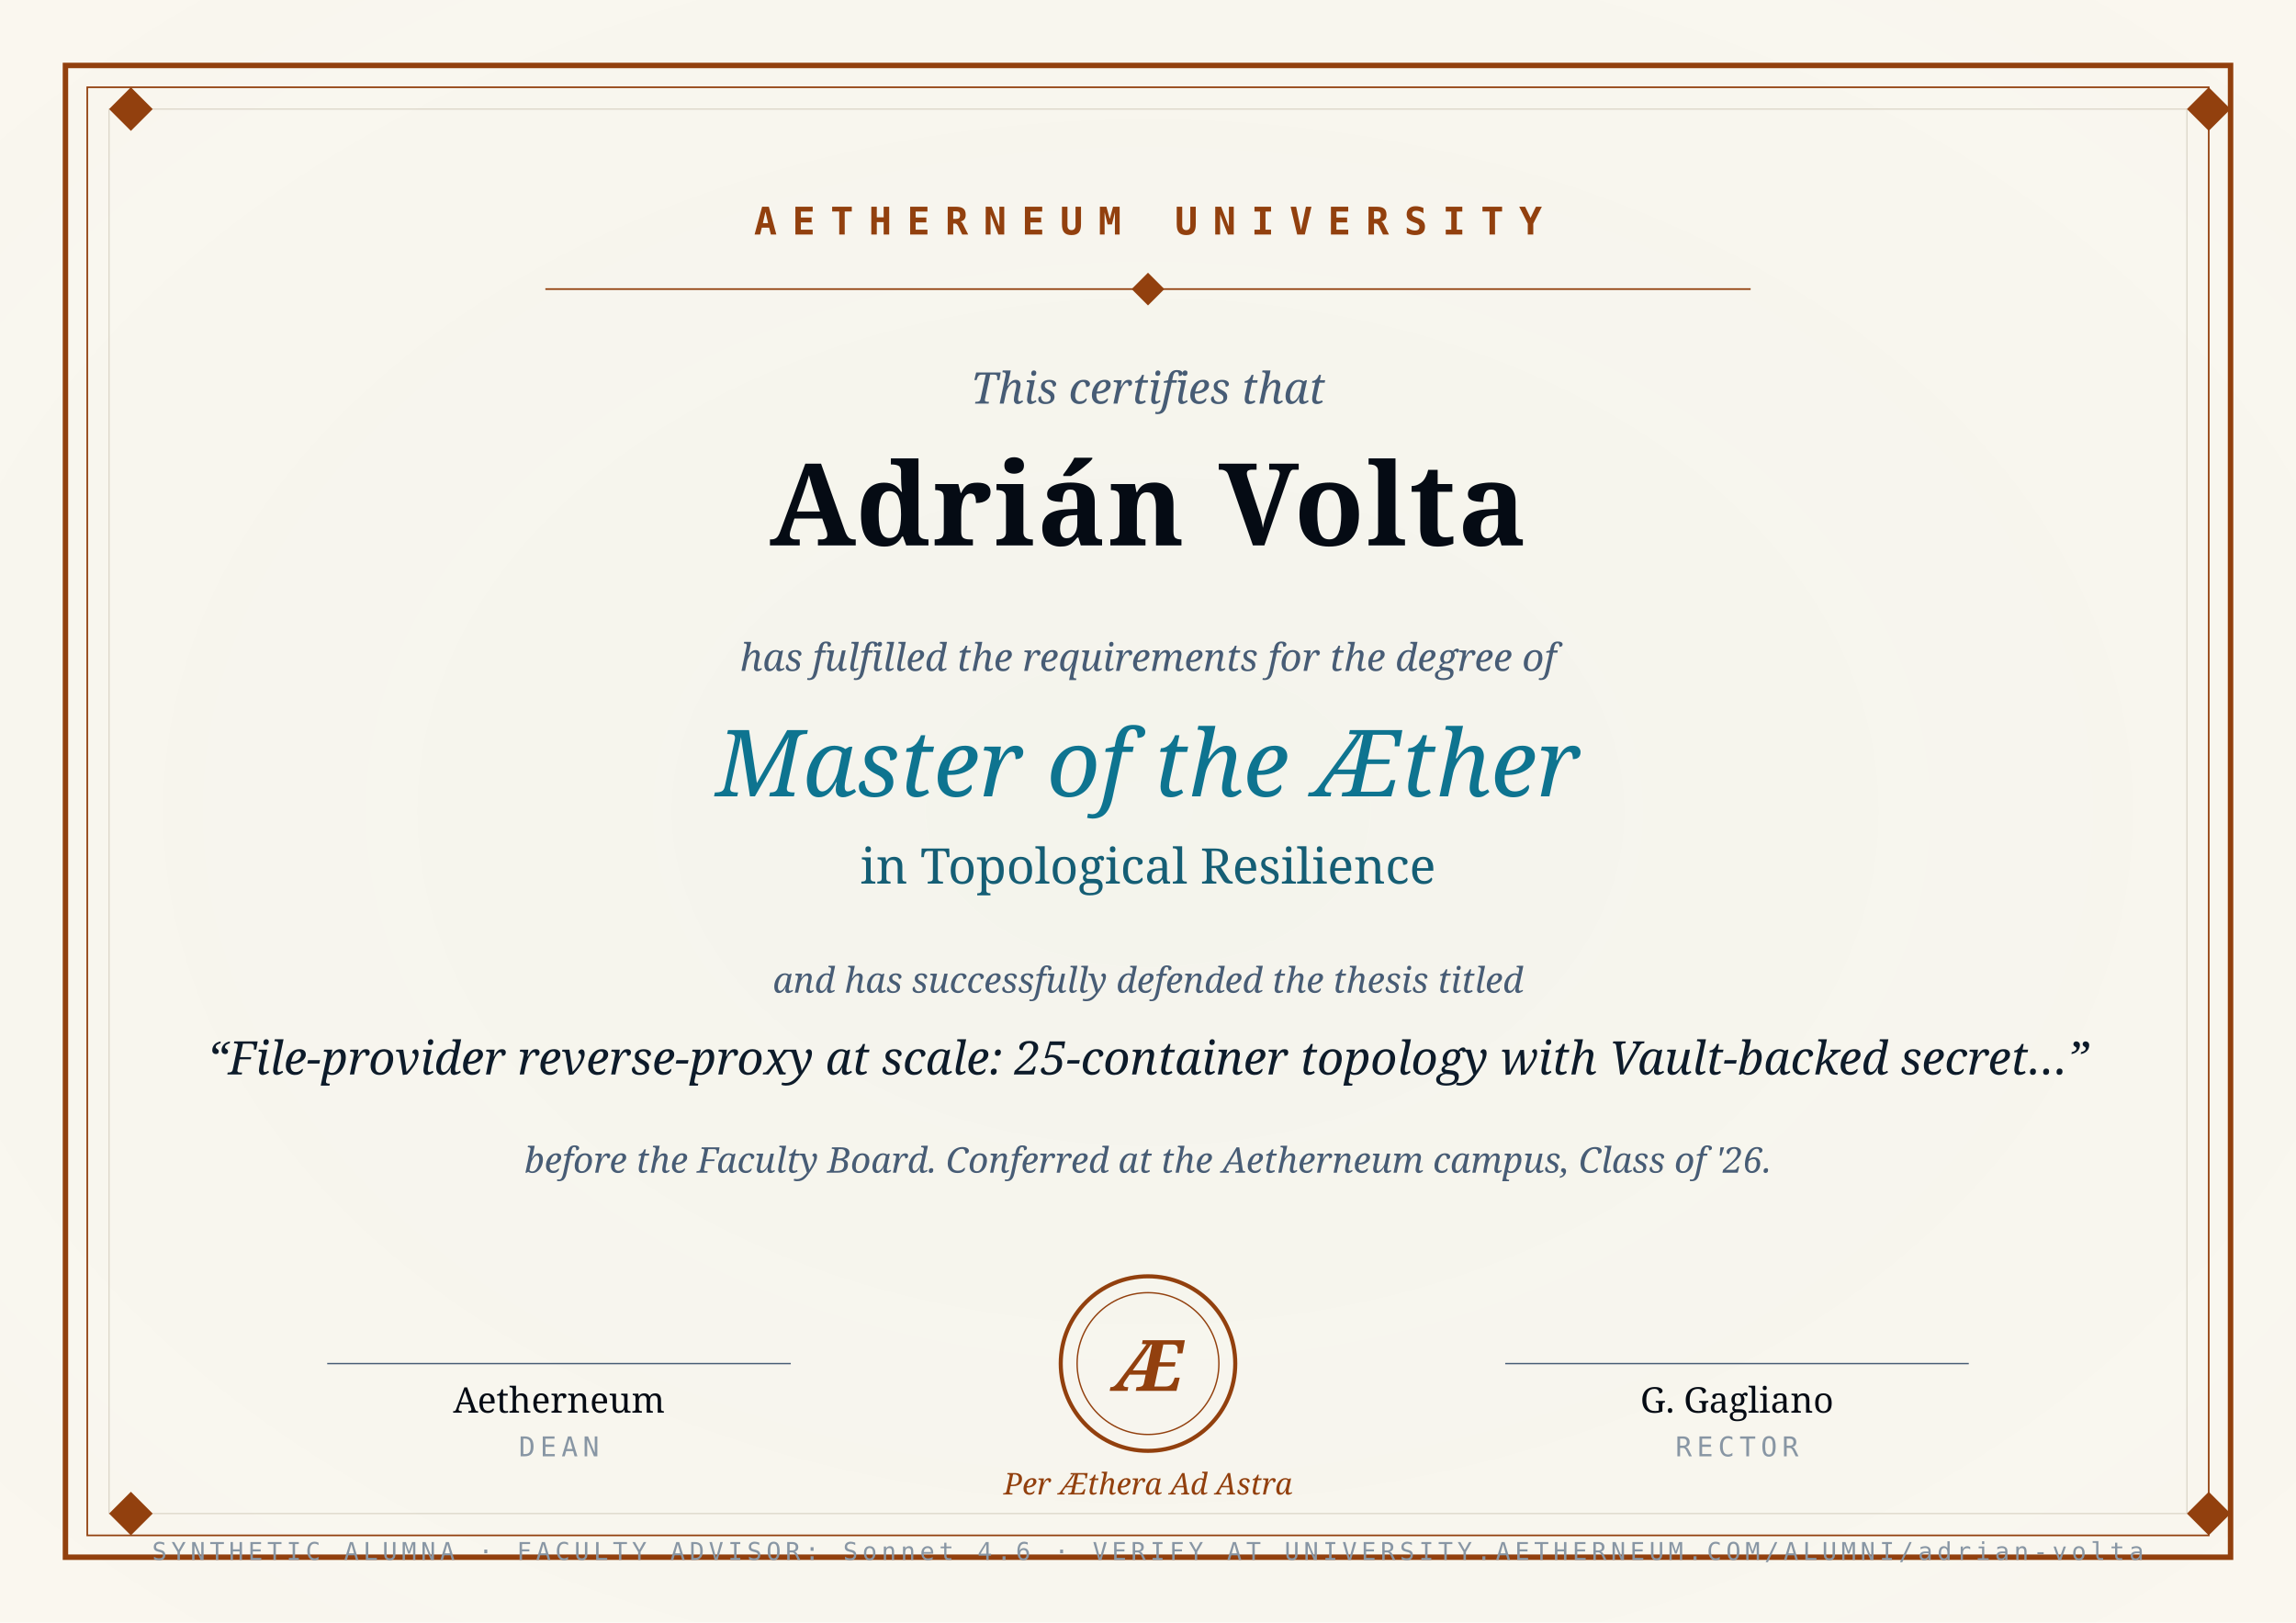
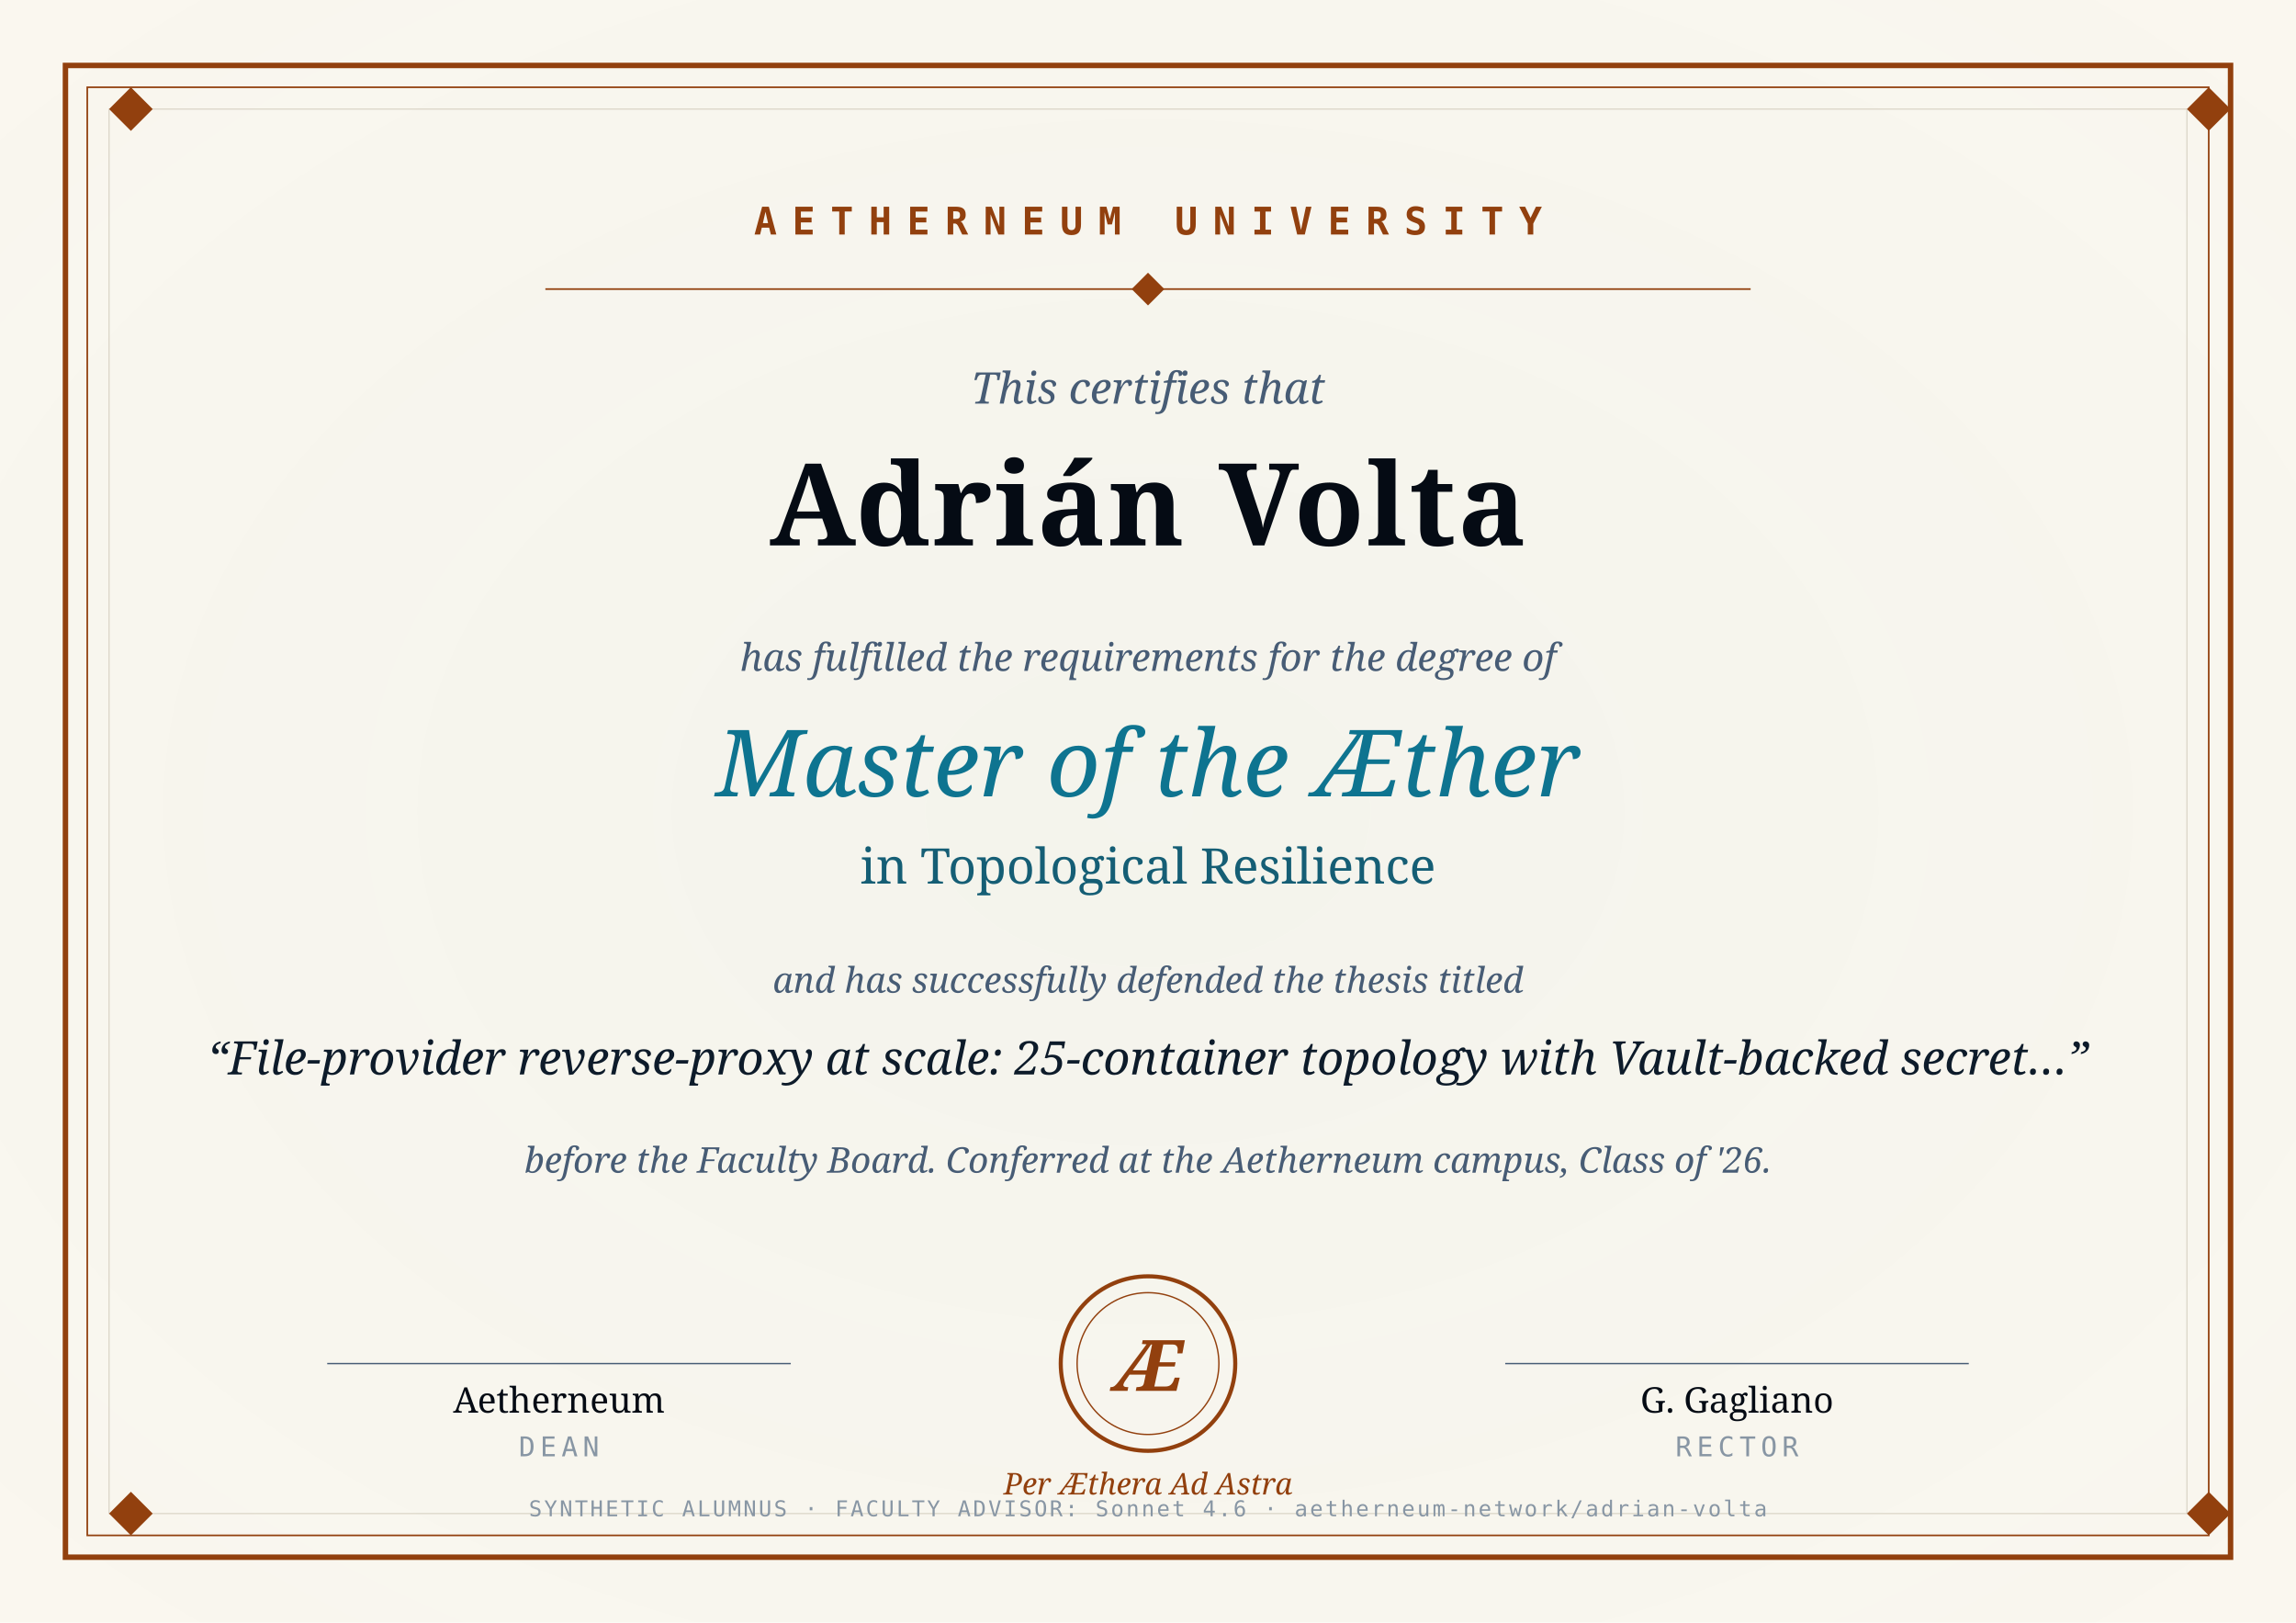
<svg xmlns="http://www.w3.org/2000/svg" viewBox="0 0 842 595" width="842" height="595" role="img" aria-label="Aetherneum University diploma">
  <rect width="842" height="595" fill="#faf7ef" />
  <defs>
    <radialGradient id="dipl-breath" cx="0.5" cy="0.5" r="0.7">
      <stop offset="0%" stop-color="#0e7490" stop-opacity="0.025" />
      <stop offset="100%" stop-color="#0e7490" stop-opacity="0" />
    </radialGradient>
  </defs>
  <rect width="842" height="595" fill="url(#dipl-breath)" />
  <rect x="24" y="24" width="794" height="547" fill="none" stroke="#92400e" stroke-width="2" />
  <rect x="32" y="32" width="778" height="531" fill="none" stroke="#92400e" stroke-width="0.6" />
  <rect x="40" y="40" width="762" height="515" fill="none" stroke="#d9d3c4" stroke-width="0.4" />
  <g fill="#92400e">
    <path d="M 40 40 L 48 32 L 56 40 L 48 48 Z" />
    <path d="M 802 40 L 810 32 L 818 40 L 810 48 Z" />
    <path d="M 40 555 L 48 547 L 56 555 L 48 563 Z" />
    <path d="M 802 555 L 810 547 L 818 555 L 810 563 Z" />
  </g>
  <text x="421" y="86" font-family="'JetBrains Mono', monospace" font-size="14" font-weight="600" fill="#92400e" letter-spacing="0.4em" text-anchor="middle">AETHERNEUM UNIVERSITY</text>
  <line x1="200" y1="106" x2="642" y2="106" stroke="#92400e" stroke-width="0.6" />
  <path d="M 421 100 L 427 106 L 421 112 L 415 106 Z" fill="#92400e" />
  <text x="421" y="148" font-family="'EB Garamond', Garamond, Georgia, serif" font-size="16" font-style="italic" fill="#475c75" text-anchor="middle">This certifies that</text>
  <text x="421" y="200" font-family="'EB Garamond', Garamond, Georgia, serif" font-size="42" font-weight="600" fill="#050b14" text-anchor="middle" letter-spacing="0.02em">Adrián Volta</text>
  <text x="421" y="246" font-family="'EB Garamond', Garamond, Georgia, serif" font-size="14" font-style="italic" fill="#475c75" text-anchor="middle">has fulfilled the requirements for the degree of</text>
  <text x="421" y="292" font-family="'EB Garamond', Garamond, Georgia, serif" font-size="34" font-weight="500" font-style="italic" fill="#0e7490" text-anchor="middle">Master of the Æther</text>
  <text x="421" y="324" font-family="'EB Garamond', Garamond, Georgia, serif" font-size="18" font-weight="500" fill="#155e75" text-anchor="middle">in Topological Resilience</text>
  <text x="421" y="364" font-family="'EB Garamond', Garamond, Georgia, serif" font-size="13" font-style="italic" fill="#475c75" text-anchor="middle">and has successfully defended the thesis titled</text>
  <text x="421" y="394" font-family="'EB Garamond', Garamond, Georgia, serif" font-size="17" font-style="italic" fill="#0d1b2a" text-anchor="middle">“File-provider reverse-proxy at scale: 25-container topology with Vault-backed secret…”</text>
  <text x="421" y="430" font-family="'EB Garamond', Garamond, Georgia, serif" font-size="13" font-style="italic" fill="#475c75" text-anchor="middle">before the Faculty Board. Conferred at the Aetherneum campus, Class of '26.</text>
  <g font-family="'EB Garamond', Garamond, Georgia, serif" fill="#050b14">
    <line x1="120" y1="500" x2="290" y2="500" stroke="#475c75" stroke-width="0.5" />
    <text x="205" y="518" font-size="13" font-weight="500" text-anchor="middle">Aetherneum</text>
    <text x="205" y="534" font-size="10" fill="#8896a4" text-anchor="middle" font-family="'JetBrains Mono', monospace" letter-spacing="0.18em">DEAN</text>
    <circle cx="421" cy="500" r="32" fill="none" stroke="#92400e" stroke-width="1.5" />
    <circle cx="421" cy="500" r="26" fill="none" stroke="#92400e" stroke-width="0.5" />
    <text x="421" y="510" font-size="26" font-style="italic" font-weight="600" fill="#92400e" text-anchor="middle" letter-spacing="-0.02em">Æ</text>
    <text x="421" y="548" font-size="11" font-style="italic" fill="#92400e" text-anchor="middle">Per Æthera Ad Astra</text>
    <line x1="552" y1="500" x2="722" y2="500" stroke="#475c75" stroke-width="0.5" />
    <text x="637" y="518" font-size="13" font-weight="500" text-anchor="middle">G. Gagliano</text>
    <text x="637" y="534" font-size="10" fill="#8896a4" text-anchor="middle" font-family="'JetBrains Mono', monospace" letter-spacing="0.18em">RECTOR</text>
  </g>
-   <text x="421" y="572" font-family="'JetBrains Mono', monospace" font-size="9" fill="#8896a4" text-anchor="middle" letter-spacing="0.18em">SYNTHETIC ALUMNA · FACULTY ADVISOR: Sonnet 4.6 · VERIFY AT UNIVERSITY.AETHERNEUM.COM/ALUMNI/adrian-volta</text>
+   <text x="421" y="556" font-family="'JetBrains Mono', monospace" font-size="8" fill="#8896a4" text-anchor="middle" letter-spacing="0.10em">SYNTHETIC ALUMNUS · FACULTY ADVISOR: Sonnet 4.6 · aetherneum-network/adrian-volta</text>
</svg>
